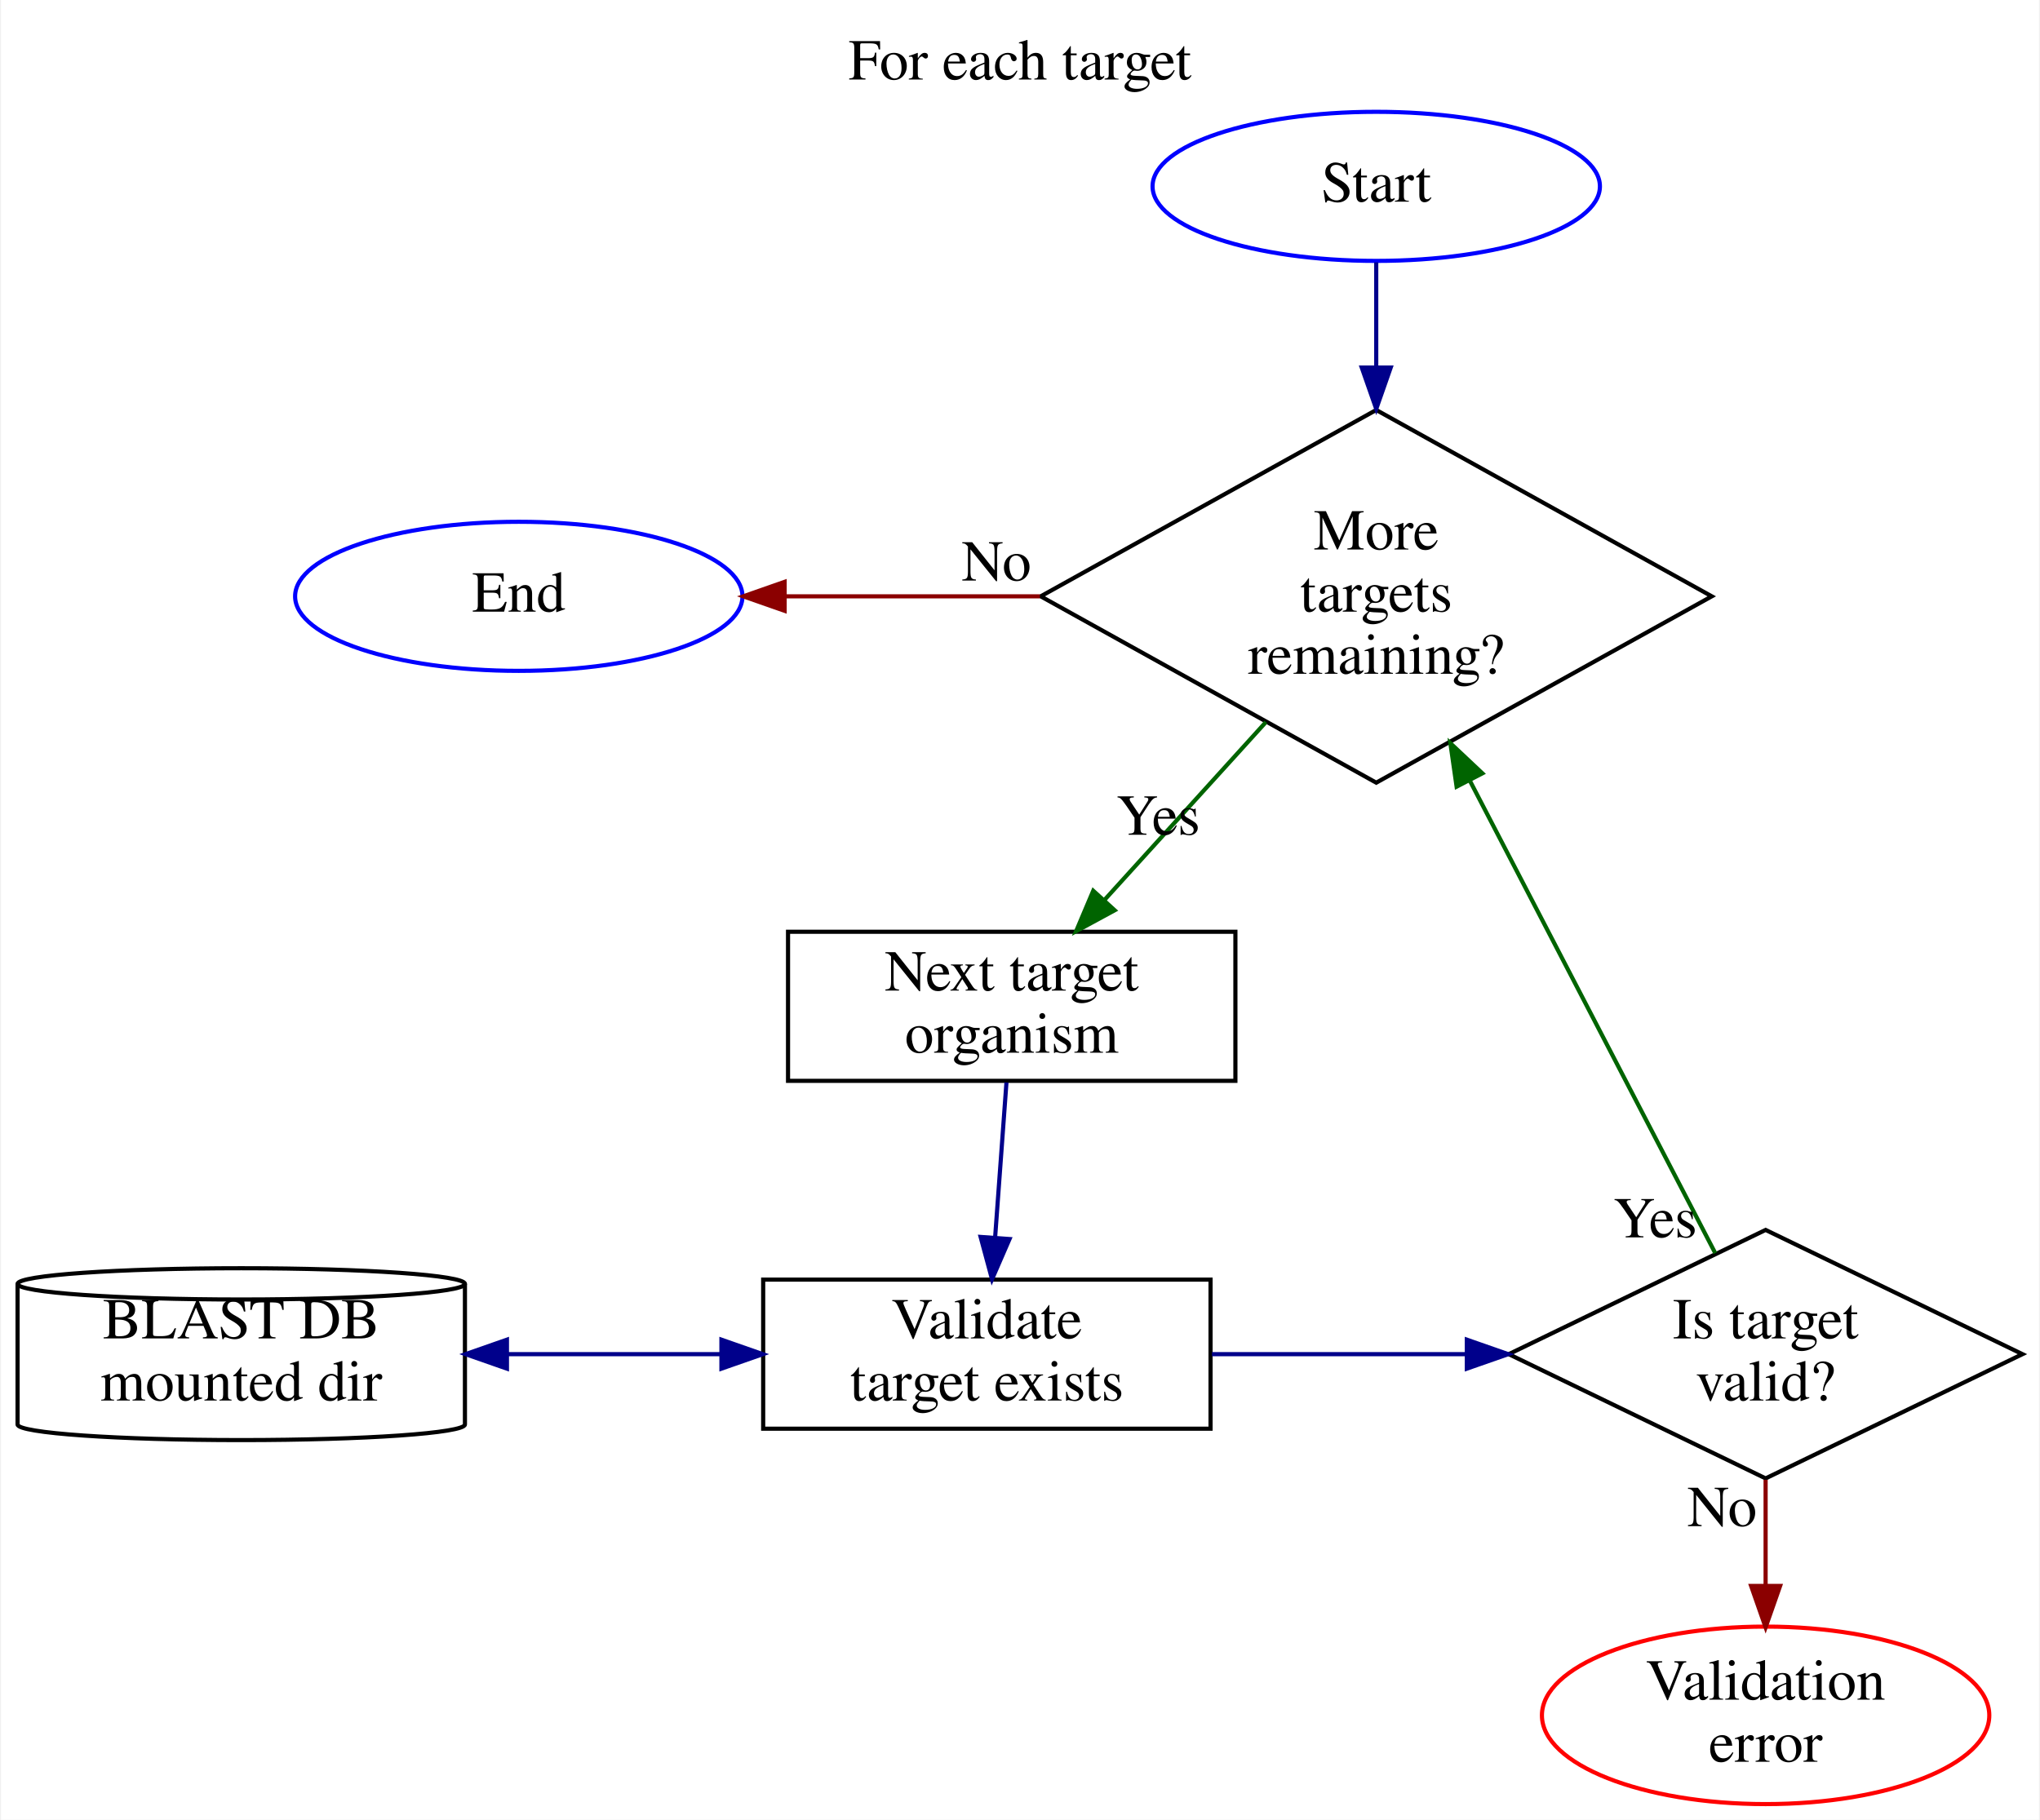
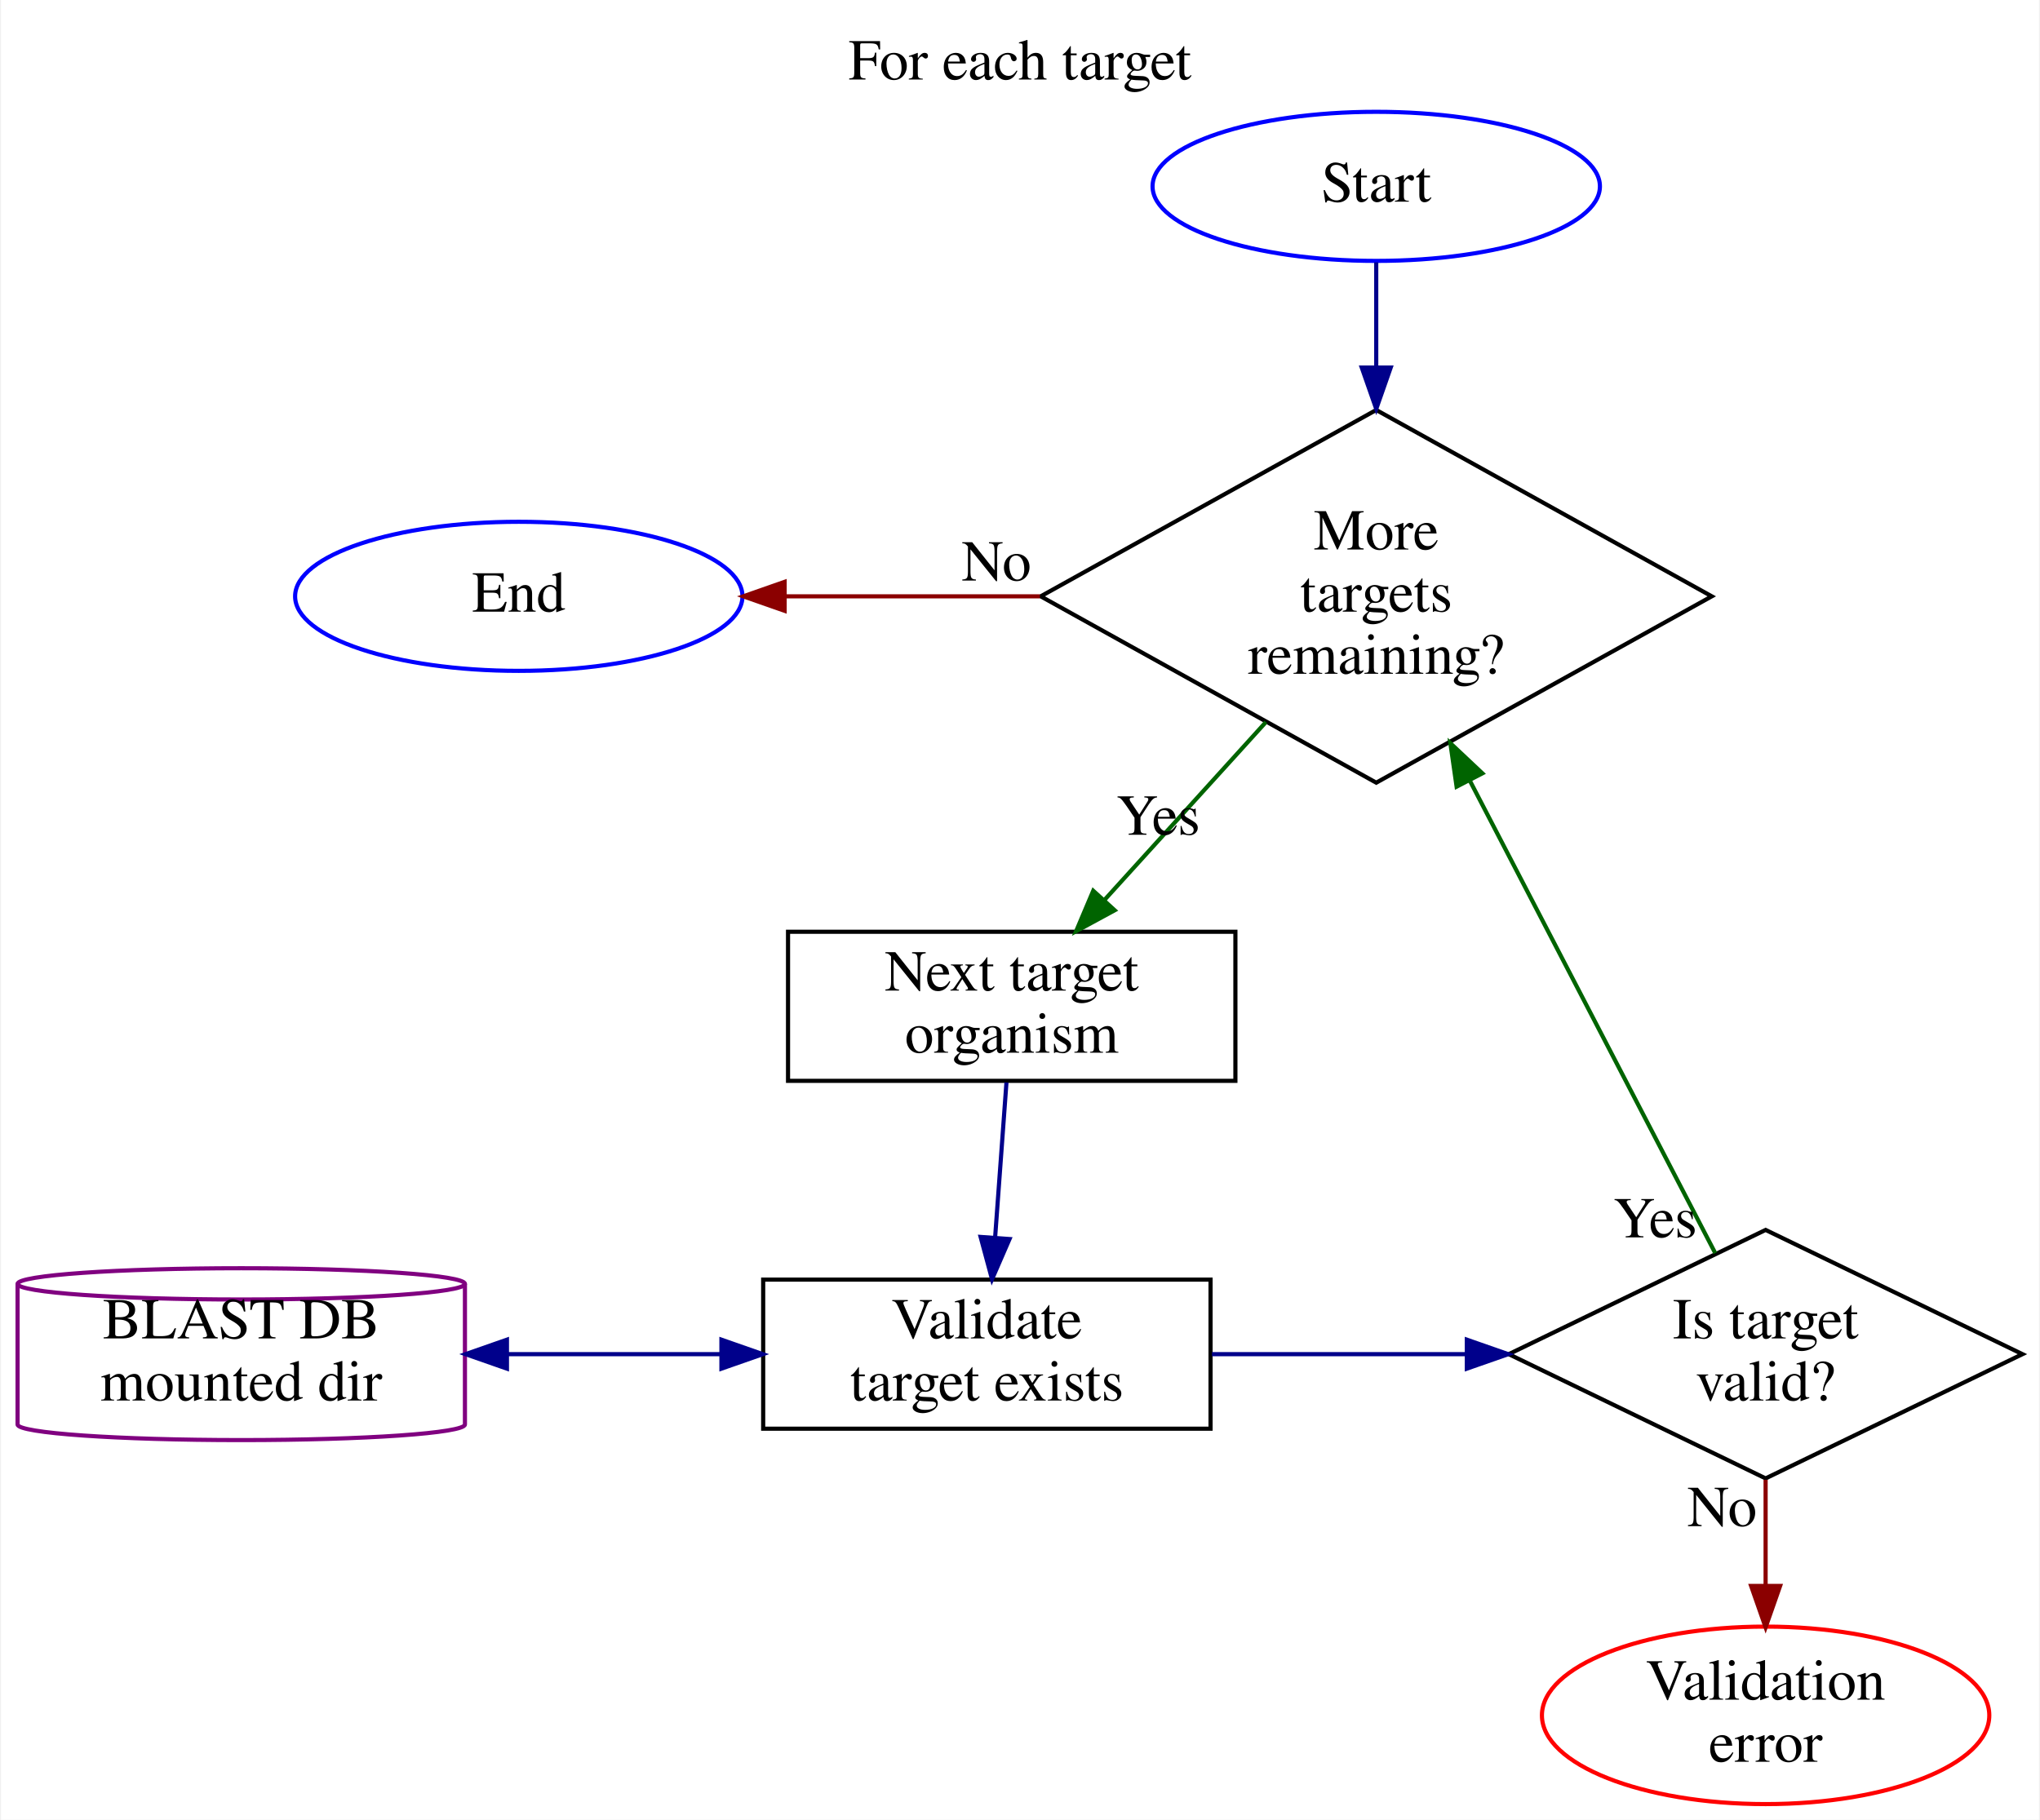
<svg xmlns="http://www.w3.org/2000/svg" width="492pt" height="439pt" viewBox="0.00 0.00 492.00 439.43">
  <g id="graph0" class="graph" transform="scale(1 1) rotate(0) translate(4 435.43)">
    <polygon fill="white" stroke="transparent" points="-4,4 -4,-435.43 488,-435.43 488,4 -4,4" />
    <text text-anchor="middle" x="242" y="-416.23" font-family="Times,serif" font-size="14.00">For each target</text>
    <g id="node1" class="node">
      <ellipse fill="none" stroke="blue" cx="328" cy="-390.43" rx="54" ry="18" />
      <text text-anchor="middle" x="328" y="-386.73" font-family="Times,serif" font-size="14.00">Start</text>
    </g>
    <g id="node4" class="node">
      <polygon fill="none" stroke="black" points="328,-336.43 247,-291.43 328,-246.43 409,-291.43 328,-336.43" />
      <text text-anchor="middle" x="328" y="-302.73" font-family="Times,serif" font-size="14.00">More</text>
      <text text-anchor="middle" x="328" y="-287.73" font-family="Times,serif" font-size="14.00">targets</text>
      <text text-anchor="middle" x="328" y="-272.73" font-family="Times,serif" font-size="14.00">remaining?</text>
    </g>
    <g id="edge1" class="edge">
      <path fill="none" stroke="darkblue" d="M328,-372.08C328,-364.8 328,-355.89 328,-346.7" />
      <polygon fill="darkblue" stroke="darkblue" points="331.5,-346.68 328,-336.68 324.5,-346.68 331.5,-346.68" />
    </g>
    <g id="node2" class="node">
      <ellipse fill="none" stroke="blue" cx="121" cy="-291.43" rx="54" ry="18" />
      <text text-anchor="middle" x="121" y="-287.73" font-family="Times,serif" font-size="14.00">End</text>
    </g>
    <g id="edge2" class="edge">
      <path fill="none" stroke="darkred" d="M185.25,-291.43C205.77,-291.43 226.29,-291.43 246.81,-291.43" />
      <polygon fill="darkred" stroke="darkred" points="185.18,-287.93 175.18,-291.43 185.18,-294.93 185.18,-287.93" />
      <text text-anchor="middle" x="236.31" y="-295.23" font-family="Times,serif" font-size="14.00">No</text>
    </g>
    <g id="node3" class="node">
      <ellipse fill="none" stroke="red" cx="422" cy="-21.21" rx="54" ry="21.43" />
      <text text-anchor="middle" x="422" y="-25.01" font-family="Times,serif" font-size="14.00">Validation</text>
      <text text-anchor="middle" x="422" y="-10.01" font-family="Times,serif" font-size="14.00">error</text>
    </g>
    <g id="node5" class="node">
      <polygon fill="none" stroke="black" points="294,-210.43 186,-210.43 186,-174.43 294,-174.43 294,-210.43" />
      <text text-anchor="middle" x="240" y="-196.23" font-family="Times,serif" font-size="14.00">Next target</text>
      <text text-anchor="middle" x="240" y="-181.23" font-family="Times,serif" font-size="14.00">organism</text>
    </g>
    <g id="edge3" class="edge">
      <path fill="none" stroke="darkgreen" d="M301.36,-261.06C288.96,-247.39 274.37,-231.31 262.53,-218.26" />
      <polygon fill="darkgreen" stroke="darkgreen" points="264.86,-215.62 255.55,-210.57 259.68,-220.33 264.86,-215.62" />
      <text text-anchor="middle" x="275.36" y="-233.86" font-family="Times,serif" font-size="14.00">Yes      </text>
    </g>
    <g id="node6" class="node">
      <polygon fill="none" stroke="black" points="288,-126.43 180,-126.43 180,-90.43 288,-90.43 288,-126.43" />
      <text text-anchor="middle" x="234" y="-112.23" font-family="Times,serif" font-size="14.00">Validate</text>
      <text text-anchor="middle" x="234" y="-97.23" font-family="Times,serif" font-size="14.00">target exists</text>
    </g>
    <g id="edge4" class="edge">
      <path fill="none" stroke="darkblue" d="M238.73,-174.04C237.93,-163.2 236.9,-149.03 236,-136.72" />
      <polygon fill="darkblue" stroke="darkblue" points="239.47,-136.23 235.25,-126.51 232.49,-136.74 239.47,-136.23" />
    </g>
    <g id="node7" class="node">
      <polygon fill="none" stroke="black" points="422,-138.43 360,-108.43 422,-78.43 484,-108.43 422,-138.43" />
      <text text-anchor="middle" x="422" y="-112.23" font-family="Times,serif" font-size="14.00">Is target</text>
      <text text-anchor="middle" x="422" y="-97.23" font-family="Times,serif" font-size="14.00">valid?</text>
    </g>
    <g id="edge6" class="edge">
      <path fill="none" stroke="darkblue" d="M288.34,-108.43C308.83,-108.43 329.32,-108.43 349.81,-108.43" />
      <polygon fill="darkblue" stroke="darkblue" points="349.87,-111.93 359.87,-108.43 349.87,-104.93 349.87,-111.93" />
    </g>
    <g id="edge7" class="edge">
      <path fill="none" stroke="darkred" d="M422,-78.1C422,-69.84 422,-60.84 422,-52.53" />
      <polygon fill="darkred" stroke="darkred" points="425.5,-52.46 422,-42.46 418.5,-52.46 425.5,-52.46" />
      <text text-anchor="middle" x="411.5" y="-66.9" font-family="Times,serif" font-size="14.00">No</text>
    </g>
    <g id="edge8" class="edge">
      <path fill="none" stroke="darkgreen" d="M409.84,-132.83C394.92,-161.56 369.31,-210.87 350.71,-246.7" />
      <polygon fill="darkgreen" stroke="darkgreen" points="347.4,-245.47 345.9,-255.96 353.62,-248.69 347.4,-245.47" />
      <text text-anchor="middle" x="395.34" y="-136.63" font-family="Times,serif" font-size="14.00">Yes </text>
    </g>
    <g id="node8" class="node">
-       <path fill="none" stroke="black" d="M108,-125.4C108,-127.49 83.8,-129.18 54,-129.18 24.2,-129.18 0,-127.49 0,-125.4 0,-125.4 0,-91.45 0,-91.45 0,-89.37 24.2,-87.68 54,-87.68 83.8,-87.68 108,-89.37 108,-91.45 108,-91.45 108,-125.4 108,-125.4" />
-       <path fill="none" stroke="black" d="M108,-125.4C108,-123.32 83.8,-121.63 54,-121.63 24.2,-121.63 0,-123.32 0,-125.4" />
+       <path fill="none" stroke="purple" d="M108,-125.4C108,-127.49 83.8,-129.18 54,-129.18 24.2,-129.18 0,-127.49 0,-125.4 0,-125.4 0,-91.45 0,-91.45 0,-89.37 24.2,-87.68 54,-87.68 83.8,-87.68 108,-89.37 108,-91.45 108,-91.45 108,-125.4 108,-125.4" />
+       <path fill="none" stroke="purple" d="M108,-125.4C108,-123.32 83.8,-121.63 54,-121.63 24.2,-121.63 0,-123.32 0,-125.4" />
      <text text-anchor="middle" x="54" y="-112.23" font-family="Times,serif" font-size="14.00">BLAST DB</text>
      <text text-anchor="middle" x="54" y="-97.23" font-family="Times,serif" font-size="14.00">mounted dir</text>
    </g>
    <g id="edge5" class="edge">
      <path fill="none" stroke="darkblue" d="M118.23,-108.43C135.42,-108.43 152.61,-108.43 169.8,-108.43" />
      <polygon fill="darkblue" stroke="darkblue" points="118.14,-104.93 108.14,-108.43 118.14,-111.93 118.14,-104.93" />
      <polygon fill="darkblue" stroke="darkblue" points="169.92,-111.93 179.92,-108.43 169.92,-104.93 169.92,-111.93" />
    </g>
  </g>
</svg>
